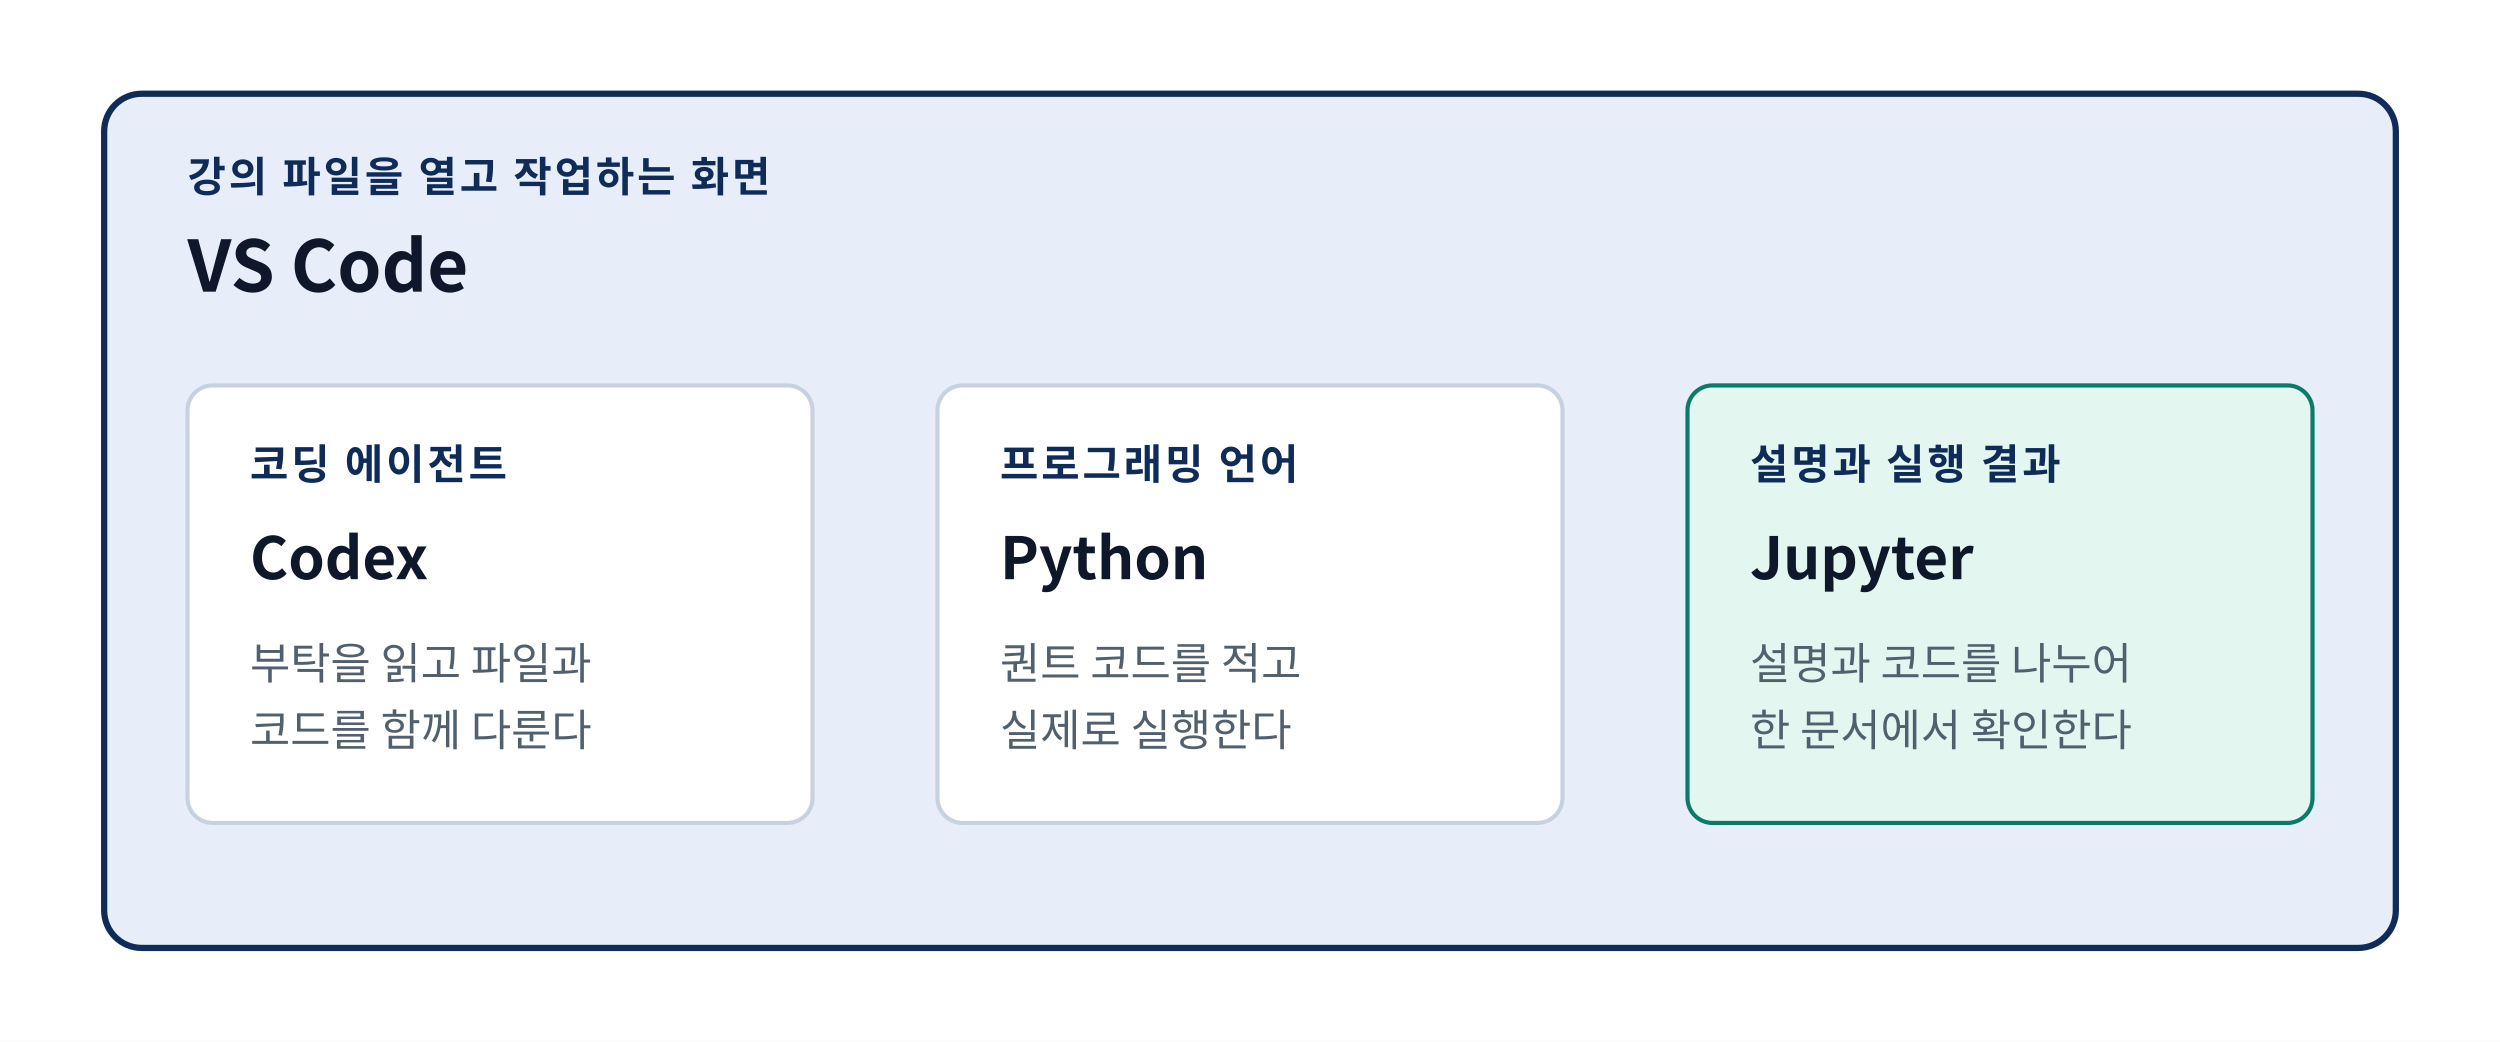
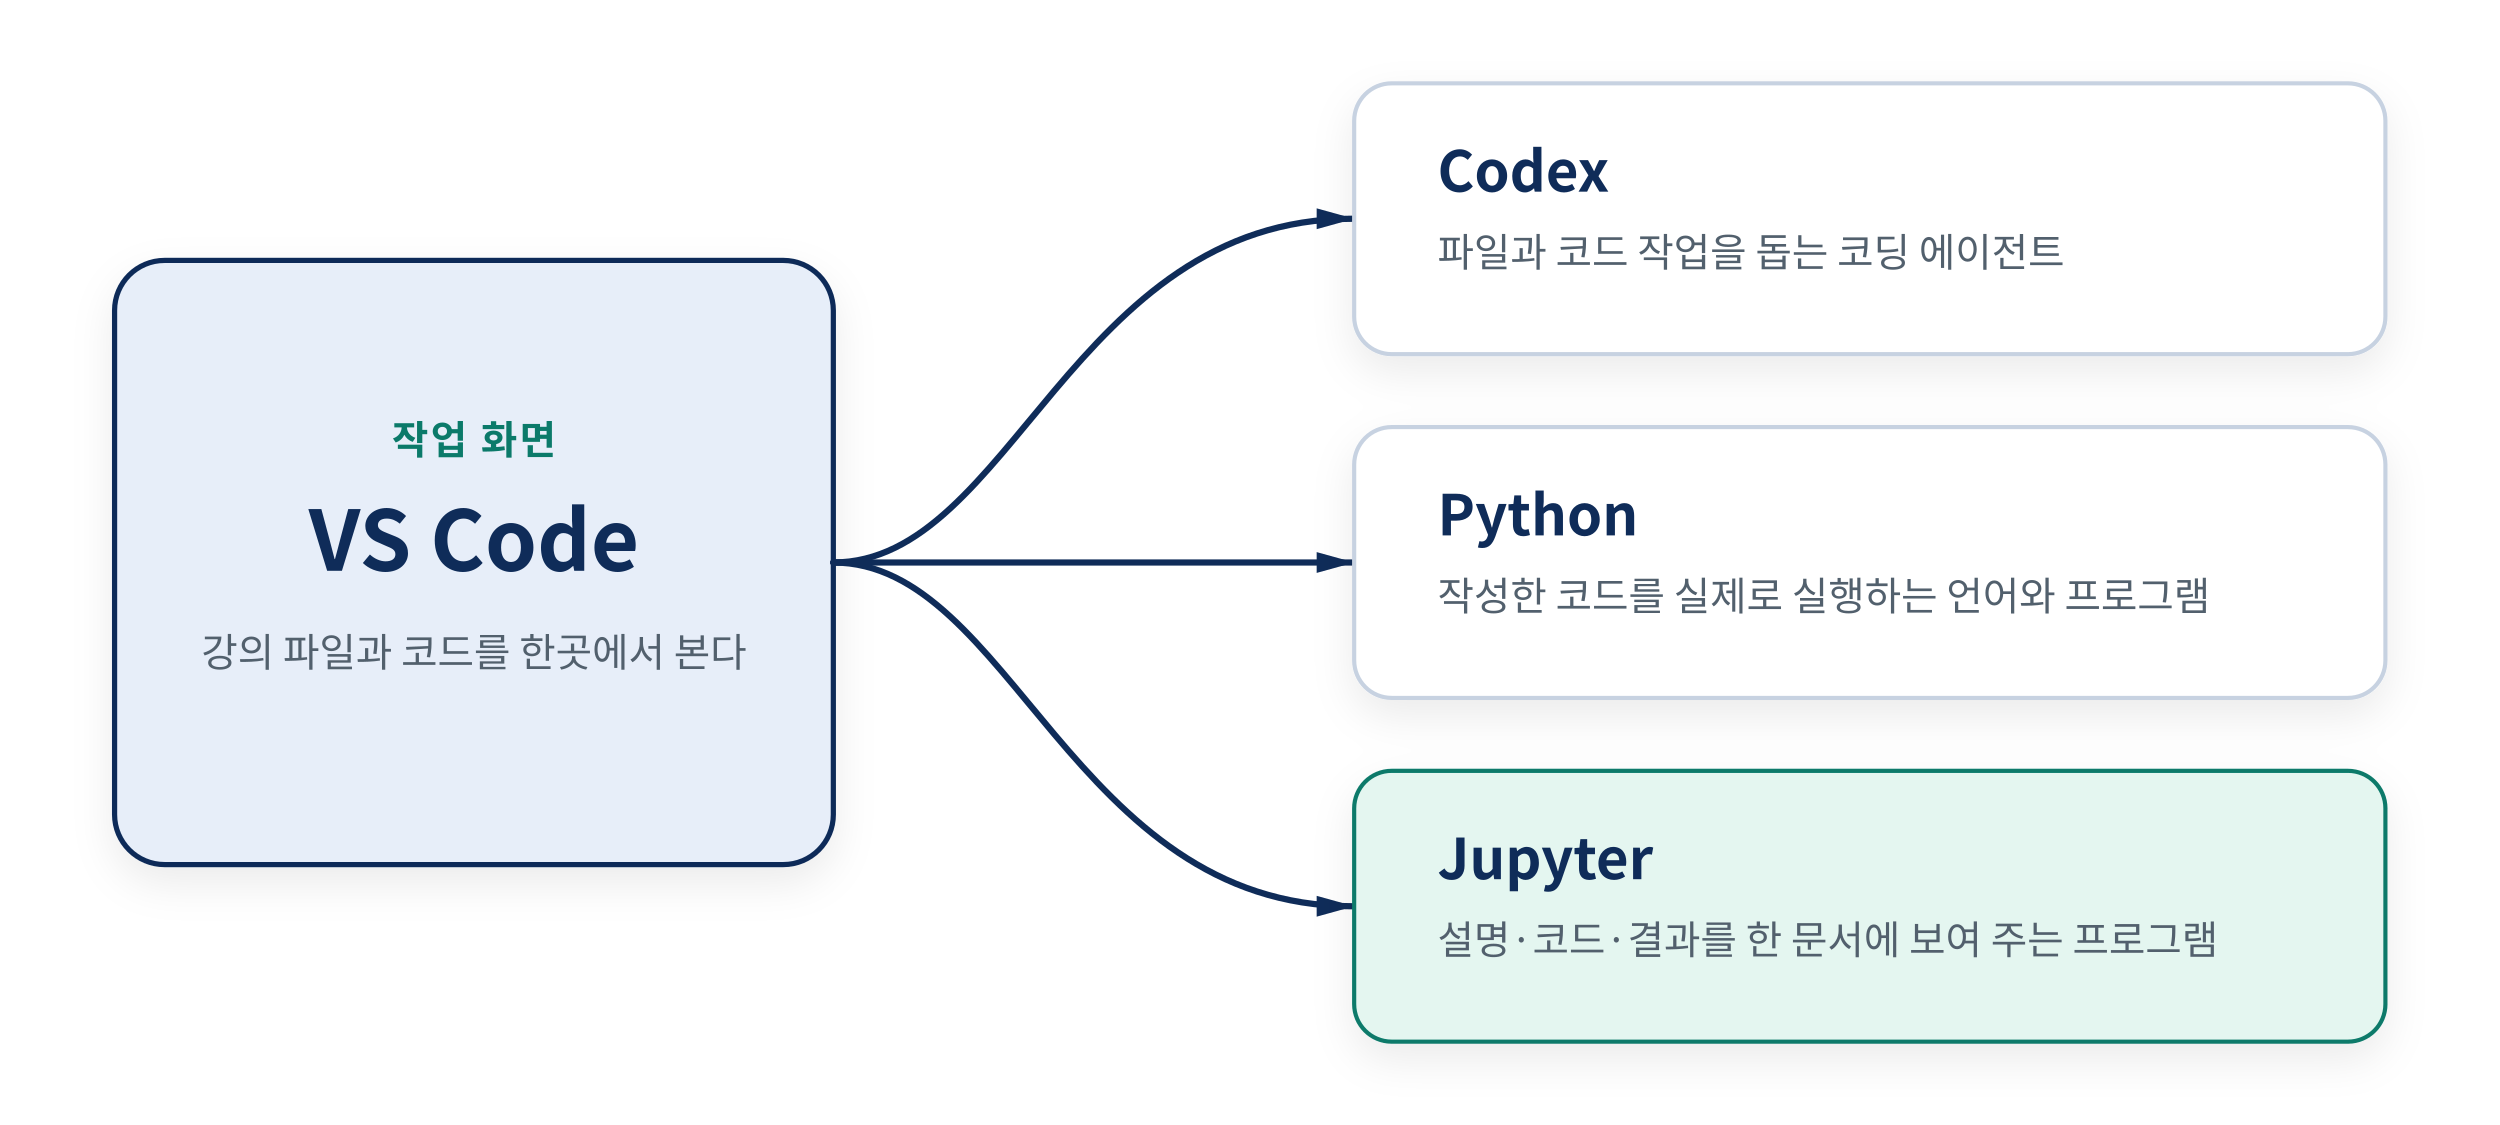
- <svg xmlns="http://www.w3.org/2000/svg" viewBox="0 0 1200 500" role="img" aria-labelledby="title desc">
+ <svg xmlns="http://www.w3.org/2000/svg" viewBox="0 0 1200 540" role="img" aria-labelledby="title desc">
  <defs>
+     <marker id="arrow" markerUnits="userSpaceOnUse" viewBox="0 0 18 10" refX="17" refY="5" markerWidth="18" markerHeight="10" orient="auto">
+       <path d="M0 0L18 5L0 10Z" fill="#0F2C59" />
+     </marker>
+     <filter id="shadow" x="-15%" y="-20%" width="130%" height="145%">
+       <feDropShadow dx="0" dy="8" stdDeviation="10" flood-color="#0F172A" flood-opacity=".08" />
+     </filter>
    <style>
      text { font-family: "Noto Sans CJK KR","Noto Sans KR",sans-serif; }
-       .eyebrow { font-size: 20px; font-weight: 700; letter-spacing: .07em; fill: #0F2C59; }
-       .title { font-size: 34px; font-weight: 700; fill: #0F172A; }
-       .name { font-size: 28px; font-weight: 700; fill: #0F172A; }
-       .body { font-size: 21px; font-weight: 400; fill: #52606D; }
+       .eyebrow { font-size: 19px; font-weight: 700; letter-spacing: .06em; fill: #0B7A6A; }
+       .core { font-size: 40px; font-weight: 700; fill: #0F2C59; }
+       .name { font-size: 27px; font-weight: 700; fill: #0F2C59; }
+       .body { font-size: 19px; font-weight: 400; fill: #52606D; }
+       .connector { fill: none; stroke: #0F2C59; stroke-width: 3; stroke-linecap: round; marker-end: url(#arrow); }
    </style>
  </defs>
-   <rect width="1200" height="500" fill="#FFFFFF" />
-   <rect x="50" y="45" width="1100" height="410" rx="18" fill="#E7EEF9" stroke="#0F2C59" stroke-width="3" />
-   <text class="eyebrow" x="90" y="92">강의 파일을 열고 작업하는 화면</text>
-   <text class="title" x="90" y="140">VS Code</text>
-   <g>
-     <rect x="90" y="185" width="300" height="210" rx="12" fill="#FFFFFF" stroke="#C7D2E1" stroke-width="2" />
-     <text class="eyebrow" x="120" y="230">코딩 에이전트</text>
-     <text class="name" x="120" y="278">Codex</text>
-     <text class="body" x="120" y="326">부탁을 읽고 파일과</text>
-     <text class="body" x="120" y="358">코드를 함께 다룬다</text>
+   <rect width="1200" height="540" fill="#FFFFFF" />
+   <rect x="55" y="125" width="345" height="290" rx="24" fill="#E7EEF9" stroke="#0F2C59" stroke-width="2.5" filter="url(#shadow)" />
+   <text class="eyebrow" x="227.5" y="218" text-anchor="middle">작업 화면</text>
+   <text class="core" x="227.5" y="274" text-anchor="middle">VS Code</text>
+   <text class="body" x="227.5" y="320" text-anchor="middle">강의 파일과 코드를 한곳에서 본다</text>
+   <path class="connector" d="M400 270 C485 270 515 105 649 105" />
+   <path class="connector" d="M400 270 C500 270 535 270 649 270" />
+   <path class="connector" d="M400 270 C485 270 515 435 649 435" />
+   <g filter="url(#shadow)">
+     <rect x="650" y="40" width="495" height="130" rx="18" fill="#FFFFFF" stroke="#C7D2E1" stroke-width="2" />
+     <rect x="650" y="205" width="495" height="130" rx="18" fill="#FFFFFF" stroke="#C7D2E1" stroke-width="2" />
+     <rect x="650" y="370" width="495" height="130" rx="18" fill="#E4F6F0" stroke="#0B7A6A" stroke-width="2" />
  </g>
-   <g>
-     <rect x="450" y="185" width="300" height="210" rx="12" fill="#FFFFFF" stroke="#C7D2E1" stroke-width="2" />
-     <text class="eyebrow" x="480" y="230">프로그래밍 언어</text>
-     <text class="name" x="480" y="278">Python</text>
-     <text class="body" x="480" y="326">퀀트 코드를 적고</text>
-     <text class="body" x="480" y="358">실제로 실행한다</text>
-   </g>
-   <g>
-     <rect x="810" y="185" width="300" height="210" rx="12" fill="#E4F6F0" stroke="#0B7A6A" stroke-width="2" />
-     <text class="eyebrow" x="840" y="230">설명과 실행 결과</text>
-     <text class="name" x="840" y="278">Jupyter</text>
-     <text class="body" x="840" y="326">설명과 코드를 나누어</text>
-     <text class="body" x="840" y="358">한 문서에서 확인한다</text>
-   </g>
+   <text class="name" x="690" y="92">Codex</text>
+   <text class="body" x="690" y="128">파일과 코드 작업을 돕는 코딩 에이전트</text>
+   <text class="name" x="690" y="257">Python</text>
+   <text class="body" x="690" y="293">작성한 코드를 실제로 실행하는 언어와 프로그램</text>
+   <text class="name" x="690" y="422">Jupyter</text>
+   <text class="body" x="690" y="458">설명·코드·결과를 한 문서에 보여 주는 프로그램</text>
</svg>
